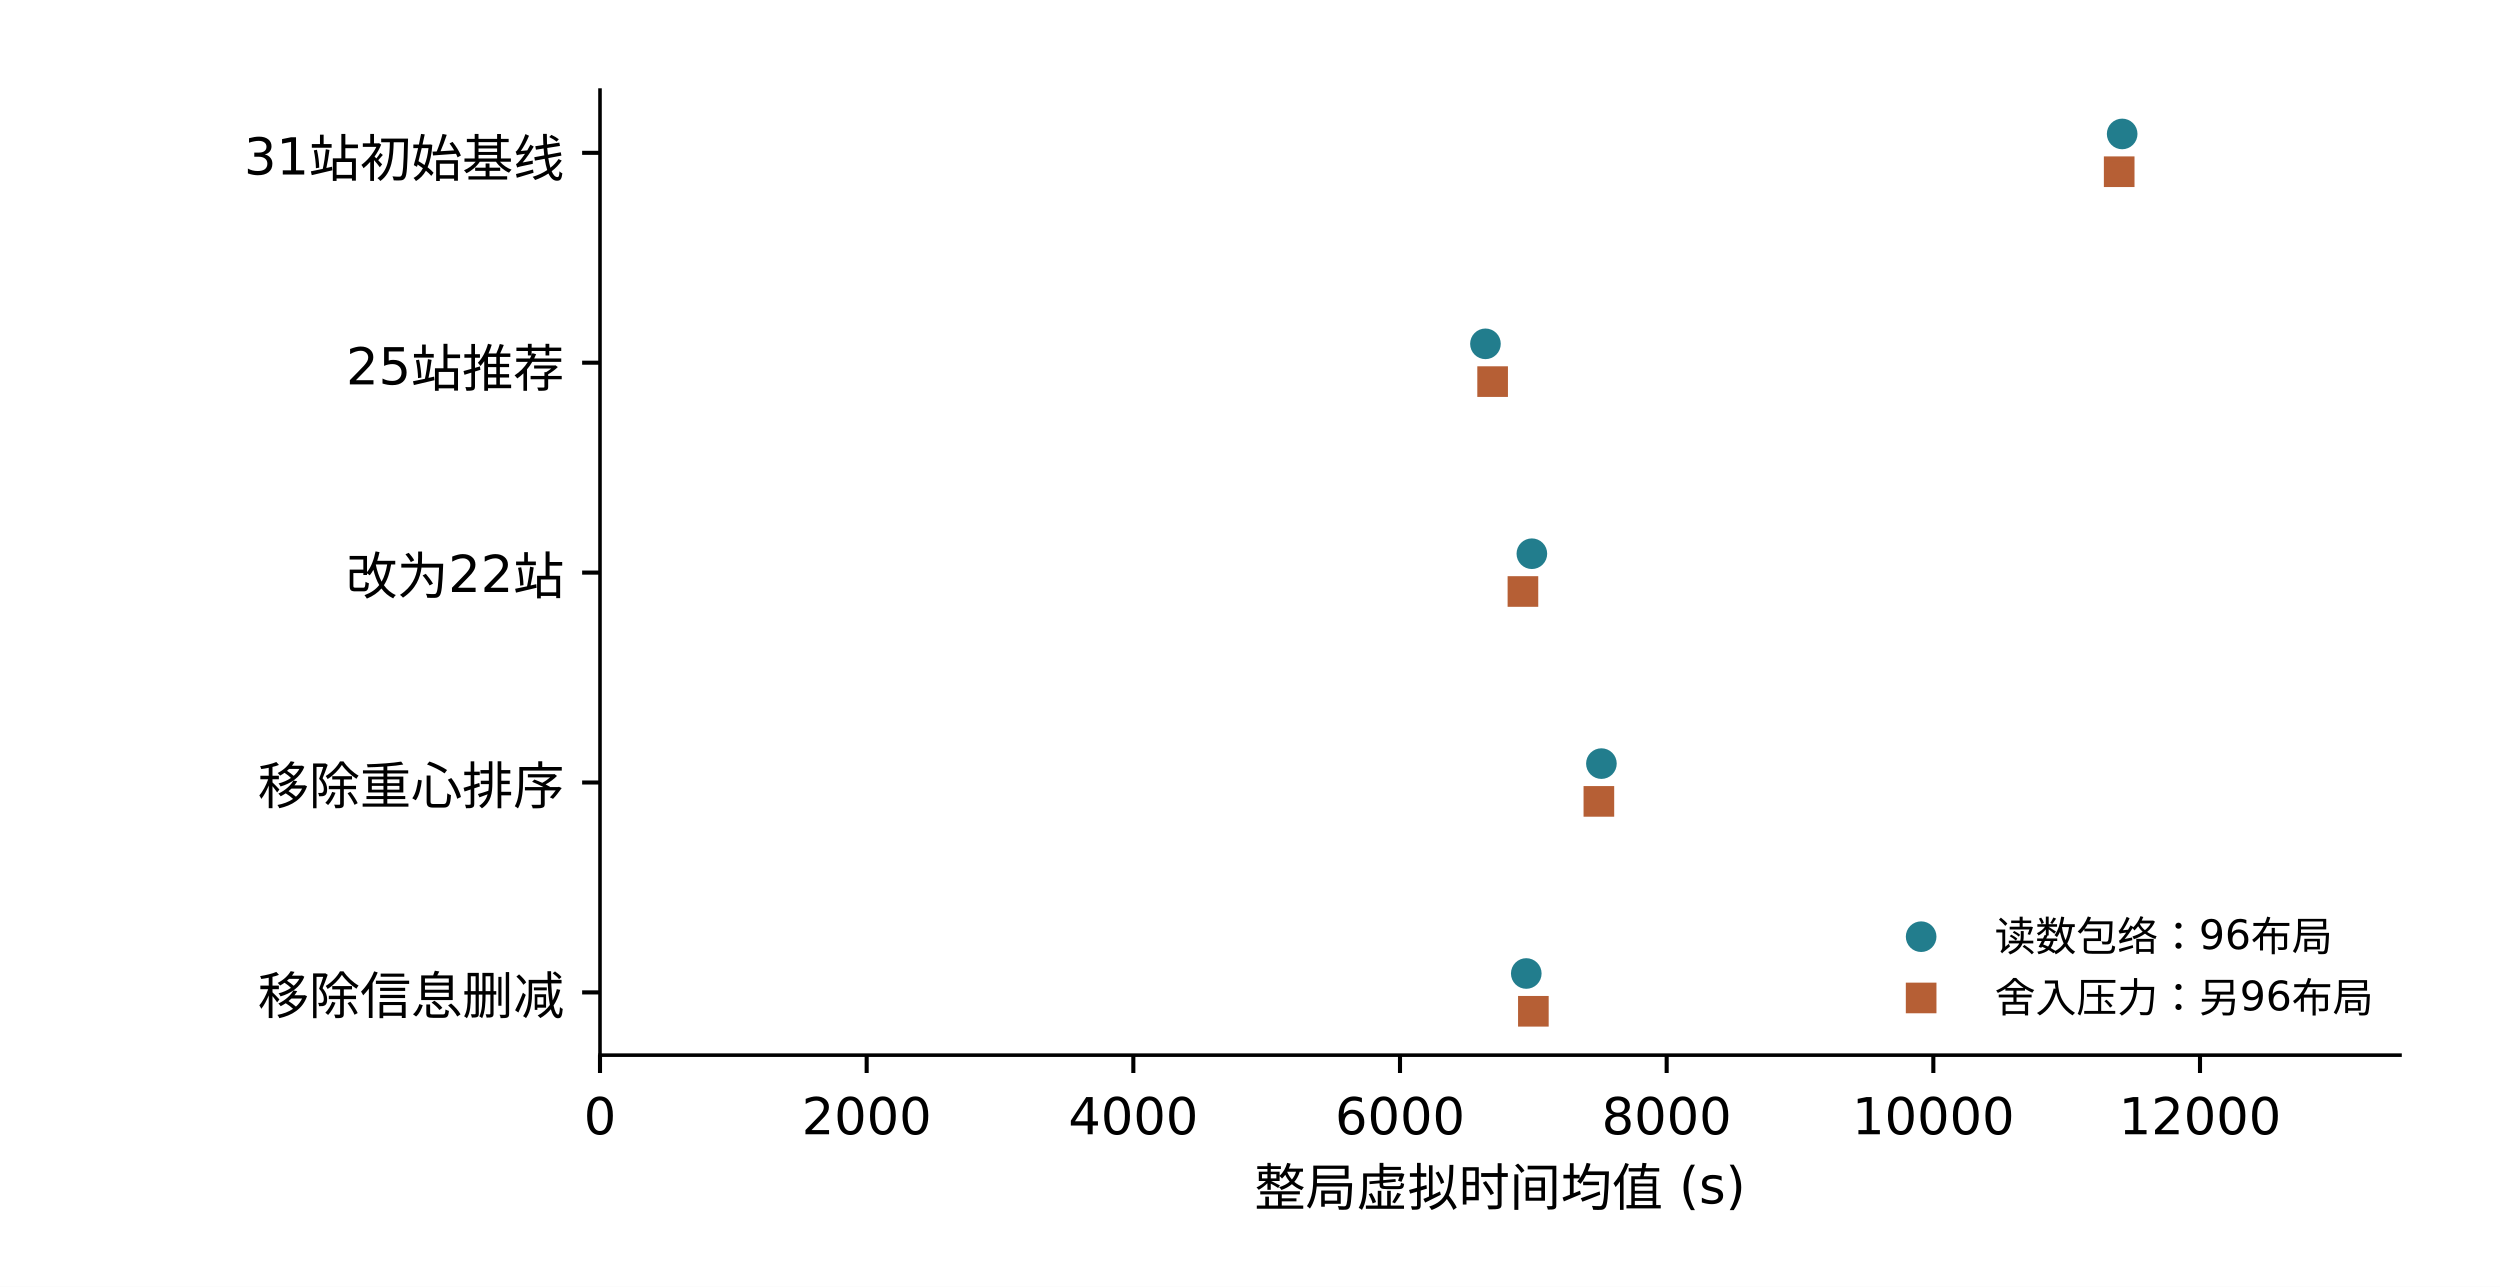
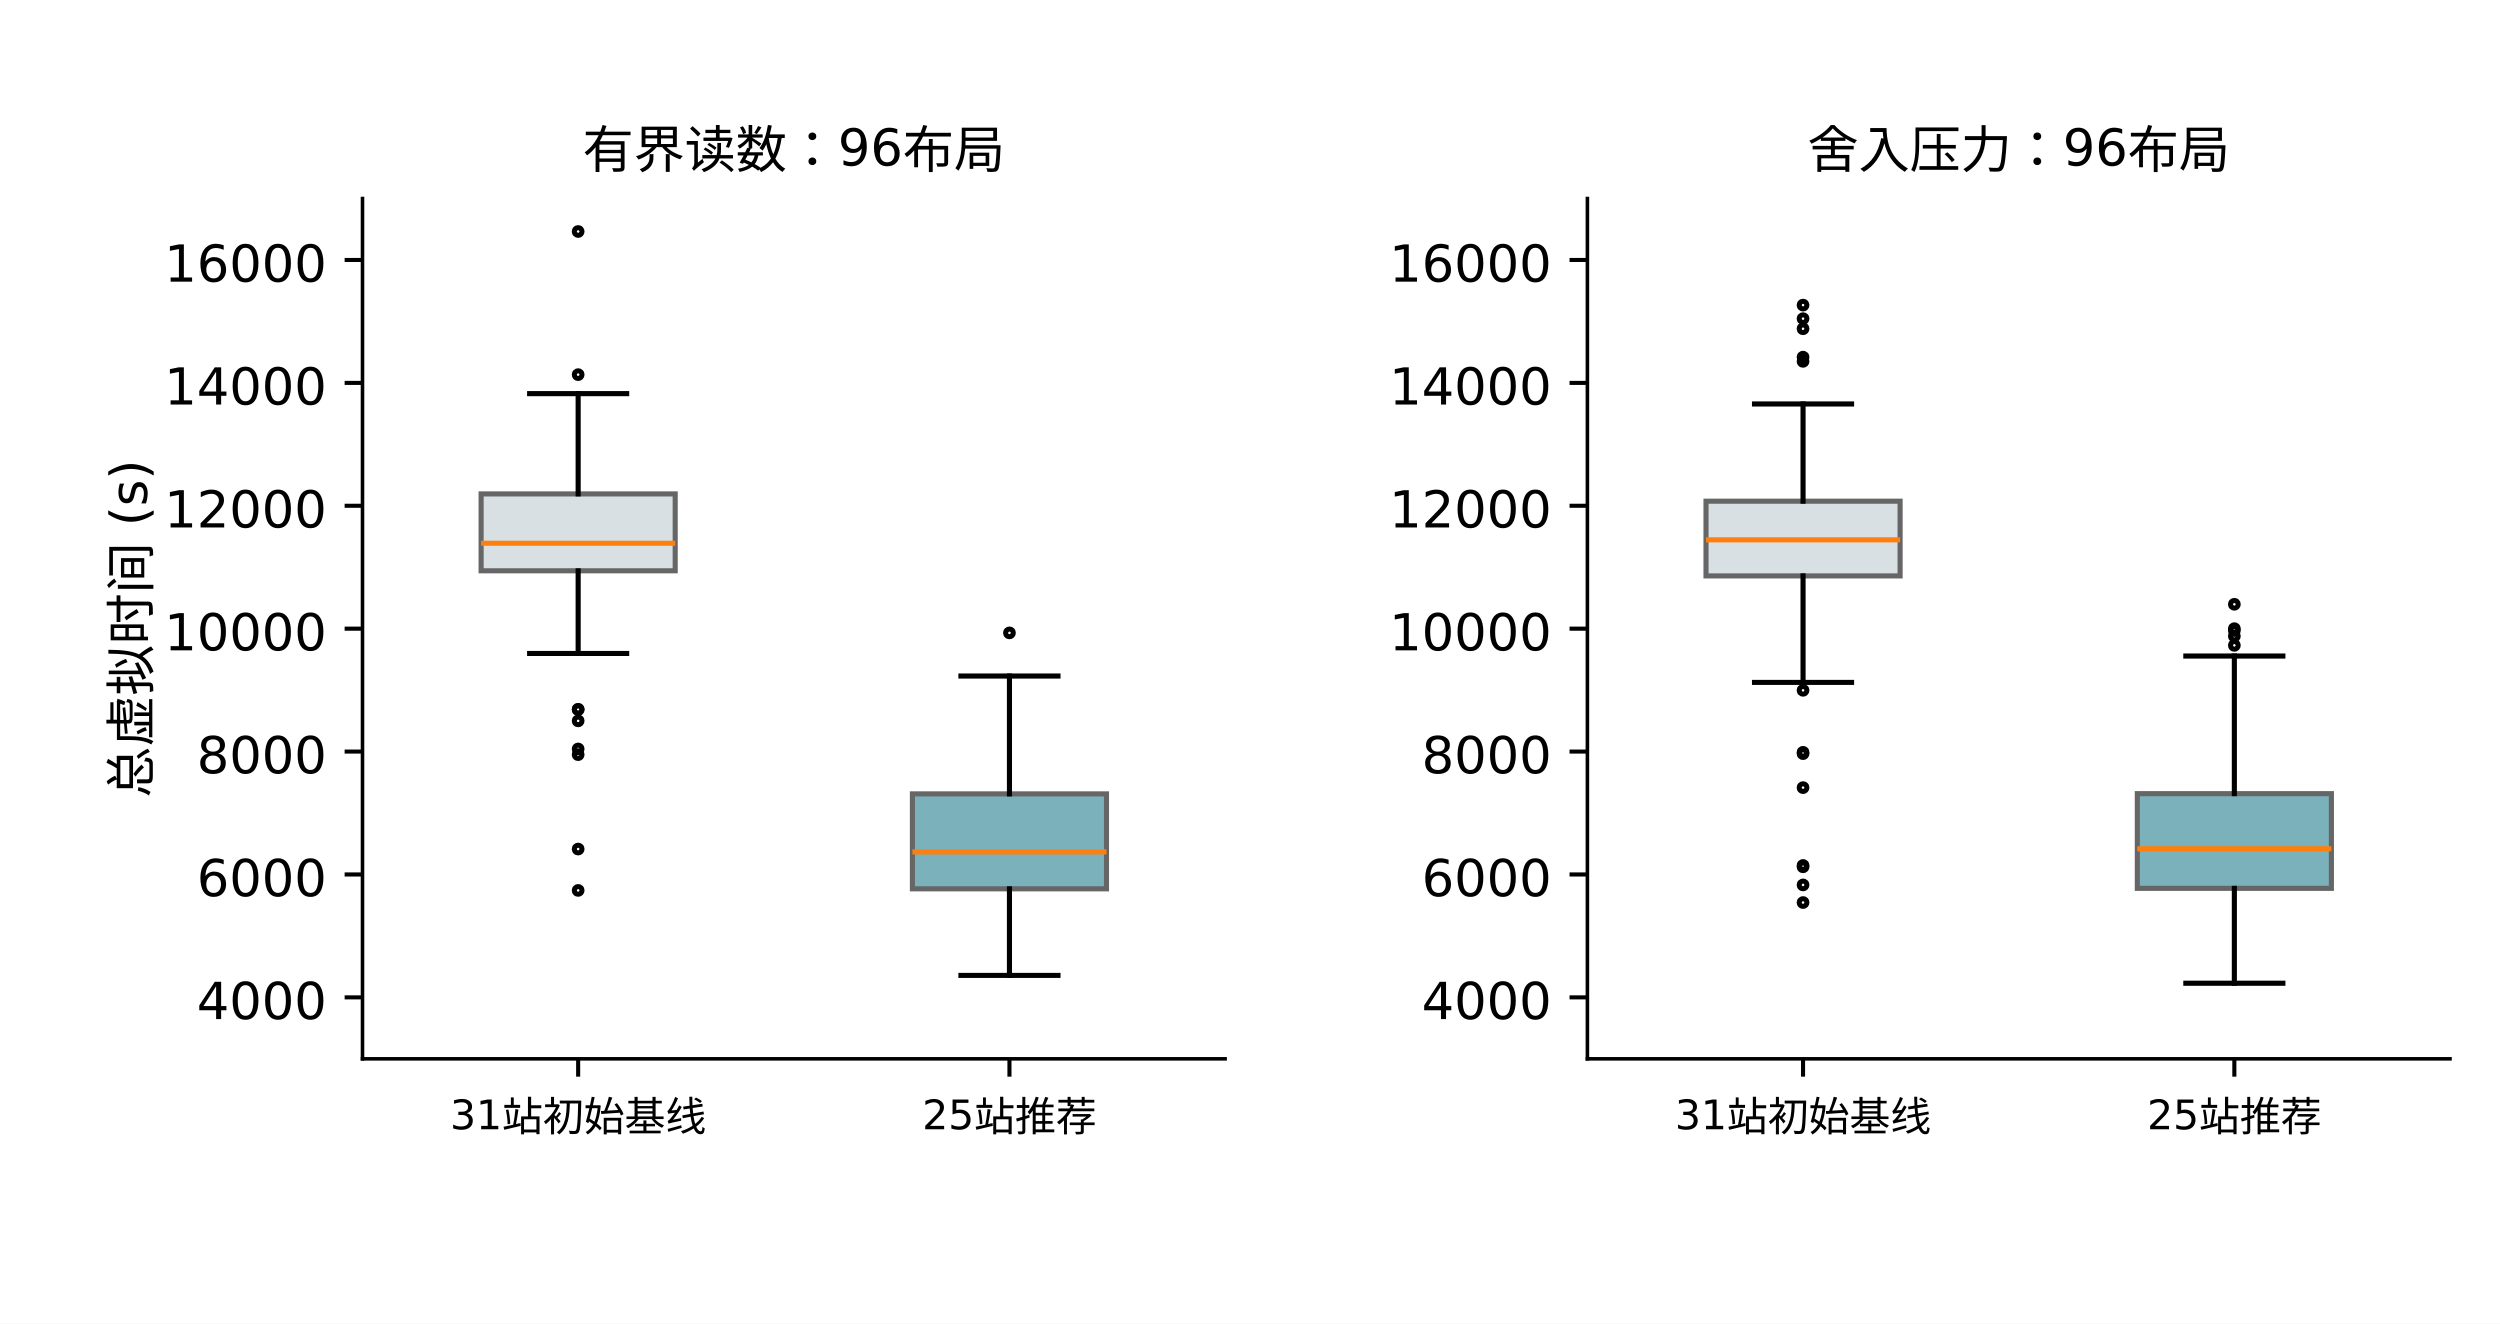
- <svg xmlns="http://www.w3.org/2000/svg" xmlns:xlink="http://www.w3.org/1999/xlink" width="489.6pt" height="252pt" viewBox="0 0 489.6 252" version="1.1">
+ <svg xmlns="http://www.w3.org/2000/svg" xmlns:xlink="http://www.w3.org/1999/xlink" width="489.6pt" height="259.2pt" viewBox="0 0 489.6 259.2" version="1.1">
  <defs>
    <style type="text/css">*{stroke-linejoin: round; stroke-linecap: butt}</style>
  </defs>
  <g id="figure_1">
    <g id="patch_1">
-       <path d="M 0 252  L 489.6 252  L 489.6 0  L 0 0  z " style="fill: #ffffff" />
+       <path d="M 0 259.2  L 489.6 259.2  L 489.6 0  L 0 0  z " style="fill: #ffffff" />
    </g>
    <g id="axes_1">
      <g id="patch_2">
-         <path d="M 117.504 206.64  L 470.016 206.64  L 470.016 17.64  L 117.504 17.64  z " style="fill: #ffffff" />
+         <path d="M 70.992 207.36  L 239.924 207.36  L 239.924 38.88  L 70.992 38.88  z " style="fill: #ffffff" />
      </g>
      <g id="matplotlib.axis_1">
        <g id="xtick_1">
          <g id="line2d_1">
            <defs>
-               <path id="m22922996f7" d="M 0 0  L 0 3.5  " style="stroke: #000000; stroke-width: 0.8" />
+               <path id="mf6758247c7" d="M 0 0  L 0 3.5  " style="stroke: #000000; stroke-width: 0.8" />
            </defs>
            <g>
-               <use xlink:href="#m22922996f7" x="117.504" y="206.64" style="stroke: #000000; stroke-width: 0.8" />
+               <use xlink:href="#mf6758247c7" x="113.225" y="207.36" style="stroke: #000000; stroke-width: 0.8" />
            </g>
          </g>
          <g id="text_1">
-             <text style="font-size: 10px; font-family: 'Alibaba PuHuiTi', 'DejaVu Sans', sans-serif; text-anchor: middle" x="117.504" y="222.14" transform="rotate(-0 117.504 222.14)">0</text>
+             <text style="font-size: 8px; font-family: 'Alibaba PuHuiTi', 'DejaVu Sans', sans-serif; text-anchor: middle" x="113.225" y="221.16" transform="rotate(-0 113.2251 221.16)">31站初始基线</text>
          </g>
        </g>
        <g id="xtick_2">
          <g id="line2d_2">
            <g>
-               <use xlink:href="#m22922996f7" x="169.728" y="206.64" style="stroke: #000000; stroke-width: 0.8" />
+               <use xlink:href="#mf6758247c7" x="197.691" y="207.36" style="stroke: #000000; stroke-width: 0.8" />
            </g>
          </g>
          <g id="text_2">
-             <text style="font-size: 10px; font-family: 'Alibaba PuHuiTi', 'DejaVu Sans', sans-serif; text-anchor: middle" x="169.728" y="222.14" transform="rotate(-0 169.728 222.14)">2000</text>
-           </g>
-         </g>
-         <g id="xtick_3">
-           <g id="line2d_3">
-             <g>
-               <use xlink:href="#m22922996f7" x="221.952" y="206.64" style="stroke: #000000; stroke-width: 0.8" />
-             </g>
-           </g>
-           <g id="text_3">
-             <text style="font-size: 10px; font-family: 'Alibaba PuHuiTi', 'DejaVu Sans', sans-serif; text-anchor: middle" x="221.952" y="222.14" transform="rotate(-0 221.952 222.14)">4000</text>
-           </g>
-         </g>
-         <g id="xtick_4">
-           <g id="line2d_4">
-             <g>
-               <use xlink:href="#m22922996f7" x="274.176" y="206.64" style="stroke: #000000; stroke-width: 0.8" />
-             </g>
-           </g>
-           <g id="text_4">
-             <text style="font-size: 10px; font-family: 'Alibaba PuHuiTi', 'DejaVu Sans', sans-serif; text-anchor: middle" x="274.176" y="222.14" transform="rotate(-0 274.176 222.14)">6000</text>
-           </g>
-         </g>
-         <g id="xtick_5">
-           <g id="line2d_5">
-             <g>
-               <use xlink:href="#m22922996f7" x="326.4" y="206.64" style="stroke: #000000; stroke-width: 0.8" />
-             </g>
-           </g>
-           <g id="text_5">
-             <text style="font-size: 10px; font-family: 'Alibaba PuHuiTi', 'DejaVu Sans', sans-serif; text-anchor: middle" x="326.4" y="222.14" transform="rotate(-0 326.4 222.14)">8000</text>
-           </g>
-         </g>
-         <g id="xtick_6">
-           <g id="line2d_6">
-             <g>
-               <use xlink:href="#m22922996f7" x="378.624" y="206.64" style="stroke: #000000; stroke-width: 0.8" />
-             </g>
-           </g>
-           <g id="text_6">
-             <text style="font-size: 10px; font-family: 'Alibaba PuHuiTi', 'DejaVu Sans', sans-serif; text-anchor: middle" x="378.624" y="222.14" transform="rotate(-0 378.624 222.14)">10000</text>
-           </g>
-         </g>
-         <g id="xtick_7">
-           <g id="line2d_7">
-             <g>
-               <use xlink:href="#m22922996f7" x="430.848" y="206.64" style="stroke: #000000; stroke-width: 0.8" />
-             </g>
-           </g>
-           <g id="text_7">
-             <text style="font-size: 10px; font-family: 'Alibaba PuHuiTi', 'DejaVu Sans', sans-serif; text-anchor: middle" x="430.848" y="222.14" transform="rotate(-0 430.848 222.14)">12000</text>
-           </g>
-         </g>
-         <g id="text_8">
-           <text style="font-size: 10px; font-family: 'Alibaba PuHuiTi', 'DejaVu Sans', sans-serif; text-anchor: middle" x="293.76" y="236.14" transform="rotate(-0 293.76 236.14)">整局虚拟时间均值 (s)</text>
+             <text style="font-size: 8px; font-family: 'Alibaba PuHuiTi', 'DejaVu Sans', sans-serif; text-anchor: middle" x="197.691" y="221.16" transform="rotate(-0 197.6912 221.16)">25站推荐</text>
+           </g>
        </g>
      </g>
      <g id="matplotlib.axis_2">
        <g id="ytick_1">
+           <g id="line2d_3">
+             <defs>
+               <path id="m32ce17051d" d="M 0 0  L -3.5 0  " style="stroke: #000000; stroke-width: 0.8" />
+             </defs>
+             <g>
+               <use xlink:href="#m32ce17051d" x="70.992" y="195.326" style="stroke: #000000; stroke-width: 0.8" />
+             </g>
+           </g>
+           <g id="text_3">
+             <text style="font-size: 10px; font-family: 'Alibaba PuHuiTi', 'DejaVu Sans', sans-serif; text-anchor: end" x="63.992" y="199.576" transform="rotate(-0 63.992 199.5757)">4000</text>
+           </g>
+         </g>
+         <g id="ytick_2">
+           <g id="line2d_4">
+             <g>
+               <use xlink:href="#m32ce17051d" x="70.992" y="171.257" style="stroke: #000000; stroke-width: 0.8" />
+             </g>
+           </g>
+           <g id="text_4">
+             <text style="font-size: 10px; font-family: 'Alibaba PuHuiTi', 'DejaVu Sans', sans-serif; text-anchor: end" x="63.992" y="175.507" transform="rotate(-0 63.992 175.5071)">6000</text>
+           </g>
+         </g>
+         <g id="ytick_3">
+           <g id="line2d_5">
+             <g>
+               <use xlink:href="#m32ce17051d" x="70.992" y="147.189" style="stroke: #000000; stroke-width: 0.8" />
+             </g>
+           </g>
+           <g id="text_5">
+             <text style="font-size: 10px; font-family: 'Alibaba PuHuiTi', 'DejaVu Sans', sans-serif; text-anchor: end" x="63.992" y="151.439" transform="rotate(-0 63.992 151.4386)">8000</text>
+           </g>
+         </g>
+         <g id="ytick_4">
+           <g id="line2d_6">
+             <g>
+               <use xlink:href="#m32ce17051d" x="70.992" y="123.12" style="stroke: #000000; stroke-width: 0.8" />
+             </g>
+           </g>
+           <g id="text_6">
+             <text style="font-size: 10px; font-family: 'Alibaba PuHuiTi', 'DejaVu Sans', sans-serif; text-anchor: end" x="63.992" y="127.37" transform="rotate(-0 63.992 127.37)">10000</text>
+           </g>
+         </g>
+         <g id="ytick_5">
+           <g id="line2d_7">
+             <g>
+               <use xlink:href="#m32ce17051d" x="70.992" y="99.051" style="stroke: #000000; stroke-width: 0.8" />
+             </g>
+           </g>
+           <g id="text_7">
+             <text style="font-size: 10px; font-family: 'Alibaba PuHuiTi', 'DejaVu Sans', sans-serif; text-anchor: end" x="63.992" y="103.301" transform="rotate(-0 63.992 103.3014)">12000</text>
+           </g>
+         </g>
+         <g id="ytick_6">
          <g id="line2d_8">
-             <defs>
-               <path id="mca9eff3736" d="M 0 0  L -3.5 0  " style="stroke: #000000; stroke-width: 0.8" />
-             </defs>
-             <g>
-               <use xlink:href="#mca9eff3736" x="117.504" y="29.93" style="stroke: #000000; stroke-width: 0.8" />
+             <g>
+               <use xlink:href="#m32ce17051d" x="70.992" y="74.983" style="stroke: #000000; stroke-width: 0.8" />
+             </g>
+           </g>
+           <g id="text_8">
+             <text style="font-size: 10px; font-family: 'Alibaba PuHuiTi', 'DejaVu Sans', sans-serif; text-anchor: end" x="63.992" y="79.233" transform="rotate(-0 63.992 79.23286)">14000</text>
+           </g>
+         </g>
+         <g id="ytick_7">
+           <g id="line2d_9">
+             <g>
+               <use xlink:href="#m32ce17051d" x="70.992" y="50.914" style="stroke: #000000; stroke-width: 0.8" />
            </g>
          </g>
          <g id="text_9">
-             <text style="font-size: 10px; font-family: 'Alibaba PuHuiTi', 'DejaVu Sans', sans-serif; text-anchor: end" x="110.504" y="34.18" transform="rotate(-0 110.504 34.18034)">31站初始基线</text>
-           </g>
-         </g>
-         <g id="ytick_2">
-           <g id="line2d_9">
-             <g>
-               <use xlink:href="#mca9eff3736" x="117.504" y="71.035" style="stroke: #000000; stroke-width: 0.8" />
-             </g>
-           </g>
-           <g id="text_10">
-             <text style="font-size: 10px; font-family: 'Alibaba PuHuiTi', 'DejaVu Sans', sans-serif; text-anchor: end" x="110.504" y="75.285" transform="rotate(-0 110.504 75.28517)">25站推荐</text>
-           </g>
-         </g>
-         <g id="ytick_3">
-           <g id="line2d_10">
-             <g>
-               <use xlink:href="#mca9eff3736" x="117.504" y="112.14" style="stroke: #000000; stroke-width: 0.8" />
-             </g>
-           </g>
-           <g id="text_11">
-             <text style="font-size: 10px; font-family: 'Alibaba PuHuiTi', 'DejaVu Sans', sans-serif; text-anchor: end" x="110.504" y="116.39" transform="rotate(-0 110.504 116.39)">改为22站</text>
-           </g>
-         </g>
-         <g id="ytick_4">
-           <g id="line2d_11">
-             <g>
-               <use xlink:href="#mca9eff3736" x="117.504" y="153.245" style="stroke: #000000; stroke-width: 0.8" />
+             <text style="font-size: 10px; font-family: 'Alibaba PuHuiTi', 'DejaVu Sans', sans-serif; text-anchor: end" x="63.992" y="55.164" transform="rotate(-0 63.992 55.16429)">16000</text>
+           </g>
+         </g>
+         <g id="text_10">
+           <text style="font-size: 10px; font-family: 'Alibaba PuHuiTi', 'DejaVu Sans', sans-serif; text-anchor: middle" x="29.242" y="123.12" transform="rotate(-90 29.242 123.12)">总虚拟时间 (s)</text>
+         </g>
+       </g>
+       <g id="patch_3">
+         <path d="M 94.22 111.784  L 132.23 111.784  L 132.23 96.728  L 94.22 96.728  L 94.22 111.784  z " clip-path="url(#pd1ad44af64)" style="fill: #becbd0; opacity: 0.6; stroke: #000000; stroke-linejoin: miter" />
+       </g>
+       <g id="line2d_10">
+         <path d="M 113.225 111.784  L 113.225 127.974  " clip-path="url(#pd1ad44af64)" style="fill: none; stroke: #000000; stroke-linecap: square" />
+       </g>
+       <g id="line2d_11">
+         <path d="M 113.225 96.728  L 113.225 77.086  " clip-path="url(#pd1ad44af64)" style="fill: none; stroke: #000000; stroke-linecap: square" />
+       </g>
+       <g id="line2d_12">
+         <path d="M 103.723 127.974  L 122.727 127.974  " clip-path="url(#pd1ad44af64)" style="fill: none; stroke: #000000; stroke-linecap: square" />
+       </g>
+       <g id="line2d_13">
+         <path d="M 103.723 77.086  L 122.727 77.086  " clip-path="url(#pd1ad44af64)" style="fill: none; stroke: #000000; stroke-linecap: square" />
+       </g>
+       <g id="line2d_14">
+         <defs>
+           <path id="m5f8af5e4d1" d="M 0 0.75  C 0.199 0.75 0.39 0.671 0.53 0.53  C 0.671 0.39 0.75 0.199 0.75 0  C 0.75 -0.199 0.671 -0.39 0.53 -0.53  C 0.39 -0.671 0.199 -0.75 0 -0.75  C -0.199 -0.75 -0.39 -0.671 -0.53 -0.53  C -0.671 -0.39 -0.75 -0.199 -0.75 0  C -0.75 0.199 -0.671 0.39 -0.53 0.53  C -0.39 0.671 -0.199 0.75 0 0.75  z " style="stroke: #000000" />
+         </defs>
+         <g clip-path="url(#pd1ad44af64)">
+           <use xlink:href="#m5f8af5e4d1" x="113.225" y="141.173" style="fill-opacity: 0; stroke: #000000" />
+           <use xlink:href="#m5f8af5e4d1" x="113.225" y="138.975" style="fill-opacity: 0; stroke: #000000" />
+           <use xlink:href="#m5f8af5e4d1" x="113.225" y="174.378" style="fill-opacity: 0; stroke: #000000" />
+           <use xlink:href="#m5f8af5e4d1" x="113.225" y="147.788" style="fill-opacity: 0; stroke: #000000" />
+           <use xlink:href="#m5f8af5e4d1" x="113.225" y="146.677" style="fill-opacity: 0; stroke: #000000" />
+           <use xlink:href="#m5f8af5e4d1" x="113.225" y="166.278" style="fill-opacity: 0; stroke: #000000" />
+           <use xlink:href="#m5f8af5e4d1" x="113.225" y="138.909" style="fill-opacity: 0; stroke: #000000" />
+           <use xlink:href="#m5f8af5e4d1" x="113.225" y="45.338" style="fill-opacity: 0; stroke: #000000" />
+           <use xlink:href="#m5f8af5e4d1" x="113.225" y="73.368" style="fill-opacity: 0; stroke: #000000" />
+         </g>
+       </g>
+       <g id="patch_4">
+         <path d="M 178.686 174.069  L 216.696 174.069  L 216.696 155.474  L 178.686 155.474  L 178.686 174.069  z " clip-path="url(#pd1ad44af64)" style="fill: #227d8d; opacity: 0.6; stroke: #000000; stroke-linejoin: miter" />
+       </g>
+       <g id="line2d_15">
+         <path d="M 197.691 174.069  L 197.691 191.023  " clip-path="url(#pd1ad44af64)" style="fill: none; stroke: #000000; stroke-linecap: square" />
+       </g>
+       <g id="line2d_16">
+         <path d="M 197.691 155.474  L 197.691 132.393  " clip-path="url(#pd1ad44af64)" style="fill: none; stroke: #000000; stroke-linecap: square" />
+       </g>
+       <g id="line2d_17">
+         <path d="M 188.189 191.023  L 207.194 191.023  " clip-path="url(#pd1ad44af64)" style="fill: none; stroke: #000000; stroke-linecap: square" />
+       </g>
+       <g id="line2d_18">
+         <path d="M 188.189 132.393  L 207.194 132.393  " clip-path="url(#pd1ad44af64)" style="fill: none; stroke: #000000; stroke-linecap: square" />
+       </g>
+       <g id="line2d_19">
+         <g clip-path="url(#pd1ad44af64)">
+           <use xlink:href="#m5f8af5e4d1" x="197.691" y="123.943" style="fill-opacity: 0; stroke: #000000" />
+         </g>
+       </g>
+       <g id="line2d_20">
+         <path d="M 94.22 106.392  L 132.23 106.392  " clip-path="url(#pd1ad44af64)" style="fill: none; stroke: #ff7f0e" />
+       </g>
+       <g id="line2d_21">
+         <path d="M 178.686 166.836  L 216.696 166.836  " clip-path="url(#pd1ad44af64)" style="fill: none; stroke: #ff7f0e" />
+       </g>
+       <g id="patch_5">
+         <path d="M 70.992 207.36  L 70.992 38.88  " style="fill: none; stroke: #000000; stroke-width: 0.7; stroke-linejoin: miter; stroke-linecap: square" />
+       </g>
+       <g id="patch_6">
+         <path d="M 70.992 207.36  L 239.924 207.36  " style="fill: none; stroke: #000000; stroke-width: 0.7; stroke-linejoin: miter; stroke-linecap: square" />
+       </g>
+       <g id="text_11">
+         <text style="font-size: 10px; font-family: 'Alibaba PuHuiTi', 'DejaVu Sans', sans-serif; text-anchor: middle" x="155.458" y="32.88" transform="rotate(-0 155.4581 32.88)">有界读数：96布局</text>
+       </g>
+     </g>
+     <g id="axes_2">
+       <g id="patch_7">
+         <path d="M 310.876 207.36  L 479.808 207.36  L 479.808 38.88  L 310.876 38.88  z " style="fill: #ffffff" />
+       </g>
+       <g id="matplotlib.axis_3">
+         <g id="xtick_3">
+           <g id="line2d_22">
+             <g>
+               <use xlink:href="#mf6758247c7" x="353.109" y="207.36" style="stroke: #000000; stroke-width: 0.8" />
            </g>
          </g>
          <g id="text_12">
-             <text style="font-size: 10px; font-family: 'Alibaba PuHuiTi', 'DejaVu Sans', sans-serif; text-anchor: end" x="110.504" y="157.495" transform="rotate(-0 110.504 157.4948)">移除重心排序</text>
-           </g>
-         </g>
-         <g id="ytick_5">
-           <g id="line2d_12">
-             <g>
-               <use xlink:href="#mca9eff3736" x="117.504" y="194.35" style="stroke: #000000; stroke-width: 0.8" />
+             <text style="font-size: 8px; font-family: 'Alibaba PuHuiTi', 'DejaVu Sans', sans-serif; text-anchor: middle" x="353.109" y="221.16" transform="rotate(-0 353.1088 221.16)">31站初始基线</text>
+           </g>
+         </g>
+         <g id="xtick_4">
+           <g id="line2d_23">
+             <g>
+               <use xlink:href="#mf6758247c7" x="437.575" y="207.36" style="stroke: #000000; stroke-width: 0.8" />
            </g>
          </g>
          <g id="text_13">
-             <text style="font-size: 10px; font-family: 'Alibaba PuHuiTi', 'DejaVu Sans', sans-serif; text-anchor: end" x="110.504" y="198.6" transform="rotate(-0 110.504 198.5997)">移除信息删减</text>
-           </g>
-         </g>
-       </g>
-       <g id="line2d_13">
-         <path d="M 415.605 26.231  L 290.91 67.336  L 300 108.441  L 313.62 149.545  L 298.905 190.65  " clip-path="url(#pd91f95c6a6)" style="fill: none" />
-         <defs>
-           <path id="m17e6b0593e" d="M 0 2.5  C 0.663 2.5 1.299 2.237 1.768 1.768  C 2.237 1.299 2.5 0.663 2.5 0  C 2.5 -0.663 2.237 -1.299 1.768 -1.768  C 1.299 -2.237 0.663 -2.5 0 -2.5  C -0.663 -2.5 -1.299 -2.237 -1.768 -1.768  C -2.237 -1.299 -2.5 -0.663 -2.5 0  C -2.5 0.663 -2.237 1.299 -1.768 1.768  C -1.299 2.237 -0.663 2.5 0 2.5  z " style="stroke: #227d8d" />
-         </defs>
-         <g clip-path="url(#pd91f95c6a6)">
-           <use xlink:href="#m17e6b0593e" x="415.605" y="26.231" style="fill: #227d8d; stroke: #227d8d" />
-           <use xlink:href="#m17e6b0593e" x="290.91" y="67.336" style="fill: #227d8d; stroke: #227d8d" />
-           <use xlink:href="#m17e6b0593e" x="300" y="108.441" style="fill: #227d8d; stroke: #227d8d" />
-           <use xlink:href="#m17e6b0593e" x="313.62" y="149.545" style="fill: #227d8d; stroke: #227d8d" />
-           <use xlink:href="#m17e6b0593e" x="298.905" y="190.65" style="fill: #227d8d; stroke: #227d8d" />
-         </g>
-       </g>
-       <g id="line2d_14">
-         <path d="M 415.022 33.63  L 292.316 74.735  L 298.25 115.839  L 313.123 156.944  L 300.295 198.049  " clip-path="url(#pd91f95c6a6)" style="fill: none" />
-         <defs>
-           <path id="mf2332df451" d="M -2.5 2.5  L 2.5 2.5  L 2.5 -2.5  L -2.5 -2.5  z " style="stroke: #b65f35; stroke-linejoin: miter" />
-         </defs>
-         <g clip-path="url(#pd91f95c6a6)">
-           <use xlink:href="#mf2332df451" x="415.022" y="33.63" style="fill: #b65f35; stroke: #b65f35; stroke-linejoin: miter" />
-           <use xlink:href="#mf2332df451" x="292.316" y="74.735" style="fill: #b65f35; stroke: #b65f35; stroke-linejoin: miter" />
-           <use xlink:href="#mf2332df451" x="298.25" y="115.839" style="fill: #b65f35; stroke: #b65f35; stroke-linejoin: miter" />
-           <use xlink:href="#mf2332df451" x="313.123" y="156.944" style="fill: #b65f35; stroke: #b65f35; stroke-linejoin: miter" />
-           <use xlink:href="#mf2332df451" x="300.295" y="198.049" style="fill: #b65f35; stroke: #b65f35; stroke-linejoin: miter" />
-         </g>
-       </g>
-       <g id="patch_3">
-         <path d="M 117.504 206.64  L 117.504 17.64  " style="fill: none; stroke: #000000; stroke-width: 0.7; stroke-linejoin: miter; stroke-linecap: square" />
-       </g>
-       <g id="patch_4">
-         <path d="M 117.504 206.64  L 470.016 206.64  " style="fill: none; stroke: #000000; stroke-width: 0.7; stroke-linejoin: miter; stroke-linecap: square" />
-       </g>
-       <g id="legend_1">
-         <g id="line2d_15">
-           <path d="M 368.236 183.44  L 376.236 183.44  L 384.236 183.44  " style="fill: none" />
-           <g>
-             <use xlink:href="#m17e6b0593e" x="376.236" y="183.44" style="fill: #227d8d; stroke: #227d8d" />
-           </g>
-         </g>
-         <g id="text_14">
-           <text style="font-size: 8px; font-family: 'Alibaba PuHuiTi', 'DejaVu Sans', sans-serif; text-anchor: start" x="390.636" y="186.24" transform="rotate(-0 390.636 186.24)">读数包络：96布局</text>
-         </g>
-         <g id="line2d_16">
-           <path d="M 368.236 195.44  L 376.236 195.44  L 384.236 195.44  " style="fill: none" />
-           <g>
-             <use xlink:href="#mf2332df451" x="376.236" y="195.44" style="fill: #b65f35; stroke: #b65f35; stroke-linejoin: miter" />
-           </g>
-         </g>
-         <g id="text_15">
-           <text style="font-size: 8px; font-family: 'Alibaba PuHuiTi', 'DejaVu Sans', sans-serif; text-anchor: start" x="390.636" y="198.24" transform="rotate(-0 390.636 198.24)">舍入压力：另96布局</text>
-         </g>
+             <text style="font-size: 8px; font-family: 'Alibaba PuHuiTi', 'DejaVu Sans', sans-serif; text-anchor: middle" x="437.575" y="221.16" transform="rotate(-0 437.5749 221.16)">25站推荐</text>
+           </g>
+         </g>
+       </g>
+       <g id="matplotlib.axis_4">
+         <g id="ytick_8">
+           <g id="line2d_24">
+             <g>
+               <use xlink:href="#m32ce17051d" x="310.876" y="195.326" style="stroke: #000000; stroke-width: 0.8" />
+             </g>
+           </g>
+           <g id="text_14">
+             <text style="font-size: 10px; font-family: 'Alibaba PuHuiTi', 'DejaVu Sans', sans-serif; text-anchor: end" x="303.876" y="199.576" transform="rotate(-0 303.8758 199.5757)">4000</text>
+           </g>
+         </g>
+         <g id="ytick_9">
+           <g id="line2d_25">
+             <g>
+               <use xlink:href="#m32ce17051d" x="310.876" y="171.257" style="stroke: #000000; stroke-width: 0.8" />
+             </g>
+           </g>
+           <g id="text_15">
+             <text style="font-size: 10px; font-family: 'Alibaba PuHuiTi', 'DejaVu Sans', sans-serif; text-anchor: end" x="303.876" y="175.507" transform="rotate(-0 303.8758 175.5071)">6000</text>
+           </g>
+         </g>
+         <g id="ytick_10">
+           <g id="line2d_26">
+             <g>
+               <use xlink:href="#m32ce17051d" x="310.876" y="147.189" style="stroke: #000000; stroke-width: 0.8" />
+             </g>
+           </g>
+           <g id="text_16">
+             <text style="font-size: 10px; font-family: 'Alibaba PuHuiTi', 'DejaVu Sans', sans-serif; text-anchor: end" x="303.876" y="151.439" transform="rotate(-0 303.8758 151.4386)">8000</text>
+           </g>
+         </g>
+         <g id="ytick_11">
+           <g id="line2d_27">
+             <g>
+               <use xlink:href="#m32ce17051d" x="310.876" y="123.12" style="stroke: #000000; stroke-width: 0.8" />
+             </g>
+           </g>
+           <g id="text_17">
+             <text style="font-size: 10px; font-family: 'Alibaba PuHuiTi', 'DejaVu Sans', sans-serif; text-anchor: end" x="303.876" y="127.37" transform="rotate(-0 303.8758 127.37)">10000</text>
+           </g>
+         </g>
+         <g id="ytick_12">
+           <g id="line2d_28">
+             <g>
+               <use xlink:href="#m32ce17051d" x="310.876" y="99.051" style="stroke: #000000; stroke-width: 0.8" />
+             </g>
+           </g>
+           <g id="text_18">
+             <text style="font-size: 10px; font-family: 'Alibaba PuHuiTi', 'DejaVu Sans', sans-serif; text-anchor: end" x="303.876" y="103.301" transform="rotate(-0 303.8758 103.3014)">12000</text>
+           </g>
+         </g>
+         <g id="ytick_13">
+           <g id="line2d_29">
+             <g>
+               <use xlink:href="#m32ce17051d" x="310.876" y="74.983" style="stroke: #000000; stroke-width: 0.8" />
+             </g>
+           </g>
+           <g id="text_19">
+             <text style="font-size: 10px; font-family: 'Alibaba PuHuiTi', 'DejaVu Sans', sans-serif; text-anchor: end" x="303.876" y="79.233" transform="rotate(-0 303.8758 79.23286)">14000</text>
+           </g>
+         </g>
+         <g id="ytick_14">
+           <g id="line2d_30">
+             <g>
+               <use xlink:href="#m32ce17051d" x="310.876" y="50.914" style="stroke: #000000; stroke-width: 0.8" />
+             </g>
+           </g>
+           <g id="text_20">
+             <text style="font-size: 10px; font-family: 'Alibaba PuHuiTi', 'DejaVu Sans', sans-serif; text-anchor: end" x="303.876" y="55.164" transform="rotate(-0 303.8758 55.16429)">16000</text>
+           </g>
+         </g>
+       </g>
+       <g id="patch_8">
+         <path d="M 334.104 112.787  L 372.114 112.787  L 372.114 98.154  L 334.104 98.154  L 334.104 112.787  z " clip-path="url(#p403210b0b4)" style="fill: #becbd0; opacity: 0.6; stroke: #000000; stroke-linejoin: miter" />
+       </g>
+       <g id="line2d_31">
+         <path d="M 353.109 112.787  L 353.109 133.643  " clip-path="url(#p403210b0b4)" style="fill: none; stroke: #000000; stroke-linecap: square" />
+       </g>
+       <g id="line2d_32">
+         <path d="M 353.109 98.154  L 353.109 79.112  " clip-path="url(#p403210b0b4)" style="fill: none; stroke: #000000; stroke-linecap: square" />
+       </g>
+       <g id="line2d_33">
+         <path d="M 343.606 133.643  L 362.611 133.643  " clip-path="url(#p403210b0b4)" style="fill: none; stroke: #000000; stroke-linecap: square" />
+       </g>
+       <g id="line2d_34">
+         <path d="M 343.606 79.112  L 362.611 79.112  " clip-path="url(#p403210b0b4)" style="fill: none; stroke: #000000; stroke-linecap: square" />
+       </g>
+       <g id="line2d_35">
+         <g clip-path="url(#p403210b0b4)">
+           <use xlink:href="#m5f8af5e4d1" x="353.109" y="169.491" style="fill-opacity: 0; stroke: #000000" />
+           <use xlink:href="#m5f8af5e4d1" x="353.109" y="154.246" style="fill-opacity: 0; stroke: #000000" />
+           <use xlink:href="#m5f8af5e4d1" x="353.109" y="147.329" style="fill-opacity: 0; stroke: #000000" />
+           <use xlink:href="#m5f8af5e4d1" x="353.109" y="147.595" style="fill-opacity: 0; stroke: #000000" />
+           <use xlink:href="#m5f8af5e4d1" x="353.109" y="173.303" style="fill-opacity: 0; stroke: #000000" />
+           <use xlink:href="#m5f8af5e4d1" x="353.109" y="176.751" style="fill-opacity: 0; stroke: #000000" />
+           <use xlink:href="#m5f8af5e4d1" x="353.109" y="169.755" style="fill-opacity: 0; stroke: #000000" />
+           <use xlink:href="#m5f8af5e4d1" x="353.109" y="135.191" style="fill-opacity: 0; stroke: #000000" />
+           <use xlink:href="#m5f8af5e4d1" x="353.109" y="62.405" style="fill-opacity: 0; stroke: #000000" />
+           <use xlink:href="#m5f8af5e4d1" x="353.109" y="16.966" style="fill-opacity: 0; stroke: #000000" />
+           <use xlink:href="#m5f8af5e4d1" x="353.109" y="70.767" style="fill-opacity: 0; stroke: #000000" />
+           <use xlink:href="#m5f8af5e4d1" x="353.109" y="64.38" style="fill-opacity: 0; stroke: #000000" />
+           <use xlink:href="#m5f8af5e4d1" x="353.109" y="69.944" style="fill-opacity: 0; stroke: #000000" />
+           <use xlink:href="#m5f8af5e4d1" x="353.109" y="59.756" style="fill-opacity: 0; stroke: #000000" />
+         </g>
+       </g>
+       <g id="patch_9">
+         <path d="M 418.57 173.973  L 456.58 173.973  L 456.58 155.43  L 418.57 155.43  L 418.57 173.973  z " clip-path="url(#p403210b0b4)" style="fill: #227d8d; opacity: 0.6; stroke: #000000; stroke-linejoin: miter" />
+       </g>
+       <g id="line2d_36">
+         <path d="M 437.575 173.973  L 437.575 192.554  " clip-path="url(#p403210b0b4)" style="fill: none; stroke: #000000; stroke-linecap: square" />
+       </g>
+       <g id="line2d_37">
+         <path d="M 437.575 155.43  L 437.575 128.476  " clip-path="url(#p403210b0b4)" style="fill: none; stroke: #000000; stroke-linecap: square" />
+       </g>
+       <g id="line2d_38">
+         <path d="M 428.073 192.554  L 447.077 192.554  " clip-path="url(#p403210b0b4)" style="fill: none; stroke: #000000; stroke-linecap: square" />
+       </g>
+       <g id="line2d_39">
+         <path d="M 428.073 128.476  L 447.077 128.476  " clip-path="url(#p403210b0b4)" style="fill: none; stroke: #000000; stroke-linecap: square" />
+       </g>
+       <g id="line2d_40">
+         <g clip-path="url(#p403210b0b4)">
+           <use xlink:href="#m5f8af5e4d1" x="437.575" y="123.116" style="fill-opacity: 0; stroke: #000000" />
+           <use xlink:href="#m5f8af5e4d1" x="437.575" y="124.58" style="fill-opacity: 0; stroke: #000000" />
+           <use xlink:href="#m5f8af5e4d1" x="437.575" y="118.345" style="fill-opacity: 0; stroke: #000000" />
+           <use xlink:href="#m5f8af5e4d1" x="437.575" y="123.485" style="fill-opacity: 0; stroke: #000000" />
+           <use xlink:href="#m5f8af5e4d1" x="437.575" y="126.388" style="fill-opacity: 0; stroke: #000000" />
+         </g>
+       </g>
+       <g id="line2d_41">
+         <path d="M 334.104 105.72  L 372.114 105.72  " clip-path="url(#p403210b0b4)" style="fill: none; stroke: #ff7f0e" />
+       </g>
+       <g id="line2d_42">
+         <path d="M 418.57 166.219  L 456.58 166.219  " clip-path="url(#p403210b0b4)" style="fill: none; stroke: #ff7f0e" />
+       </g>
+       <g id="patch_10">
+         <path d="M 310.876 207.36  L 310.876 38.88  " style="fill: none; stroke: #000000; stroke-width: 0.7; stroke-linejoin: miter; stroke-linecap: square" />
+       </g>
+       <g id="patch_11">
+         <path d="M 310.876 207.36  L 479.808 207.36  " style="fill: none; stroke: #000000; stroke-width: 0.7; stroke-linejoin: miter; stroke-linecap: square" />
+       </g>
+       <g id="text_21">
+         <text style="font-size: 10px; font-family: 'Alibaba PuHuiTi', 'DejaVu Sans', sans-serif; text-anchor: middle" x="395.342" y="32.88" transform="rotate(-0 395.3419 32.88)">舍入压力：96布局</text>
      </g>
    </g>
  </g>
  <defs>
-     <clipPath id="pd91f95c6a6">
-       <rect x="117.504" y="17.64" width="352.512" height="189" />
+     <clipPath id="pd1ad44af64">
+       <rect x="70.992" y="38.88" width="168.932" height="168.48" />
+     </clipPath>
+     <clipPath id="p403210b0b4">
+       <rect x="310.876" y="38.88" width="168.932" height="168.48" />
    </clipPath>
  </defs>
</svg>
